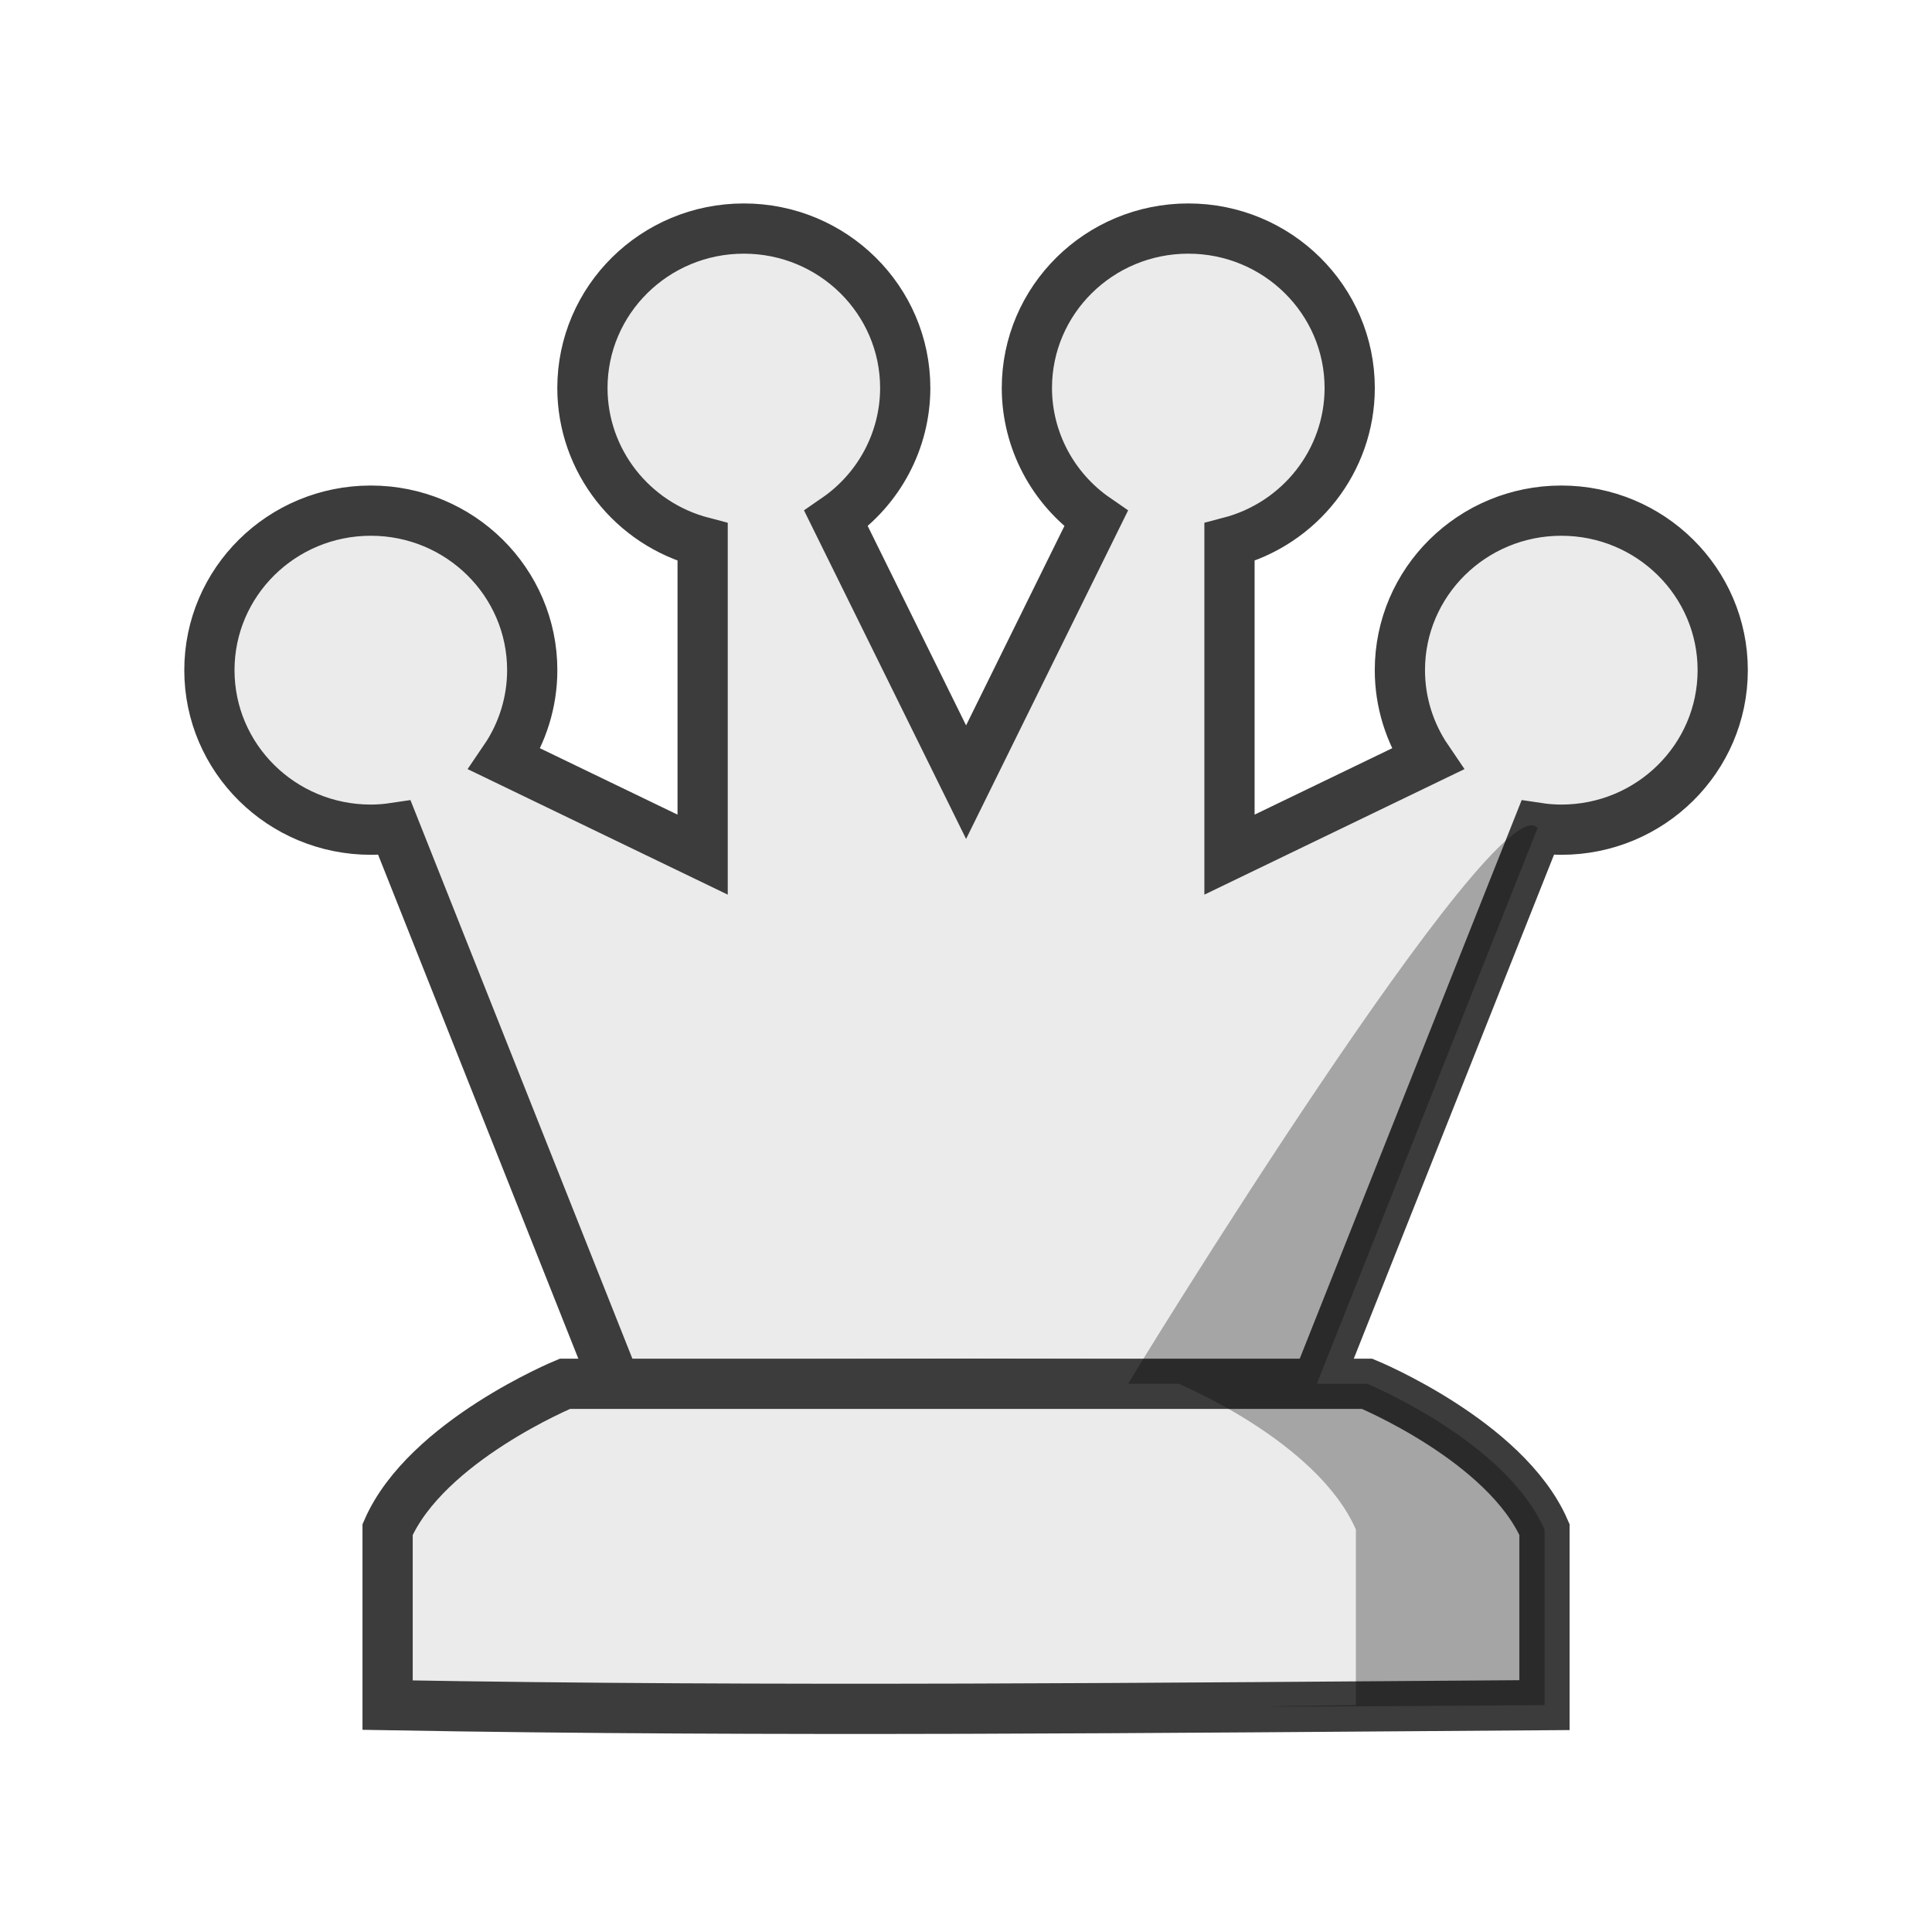
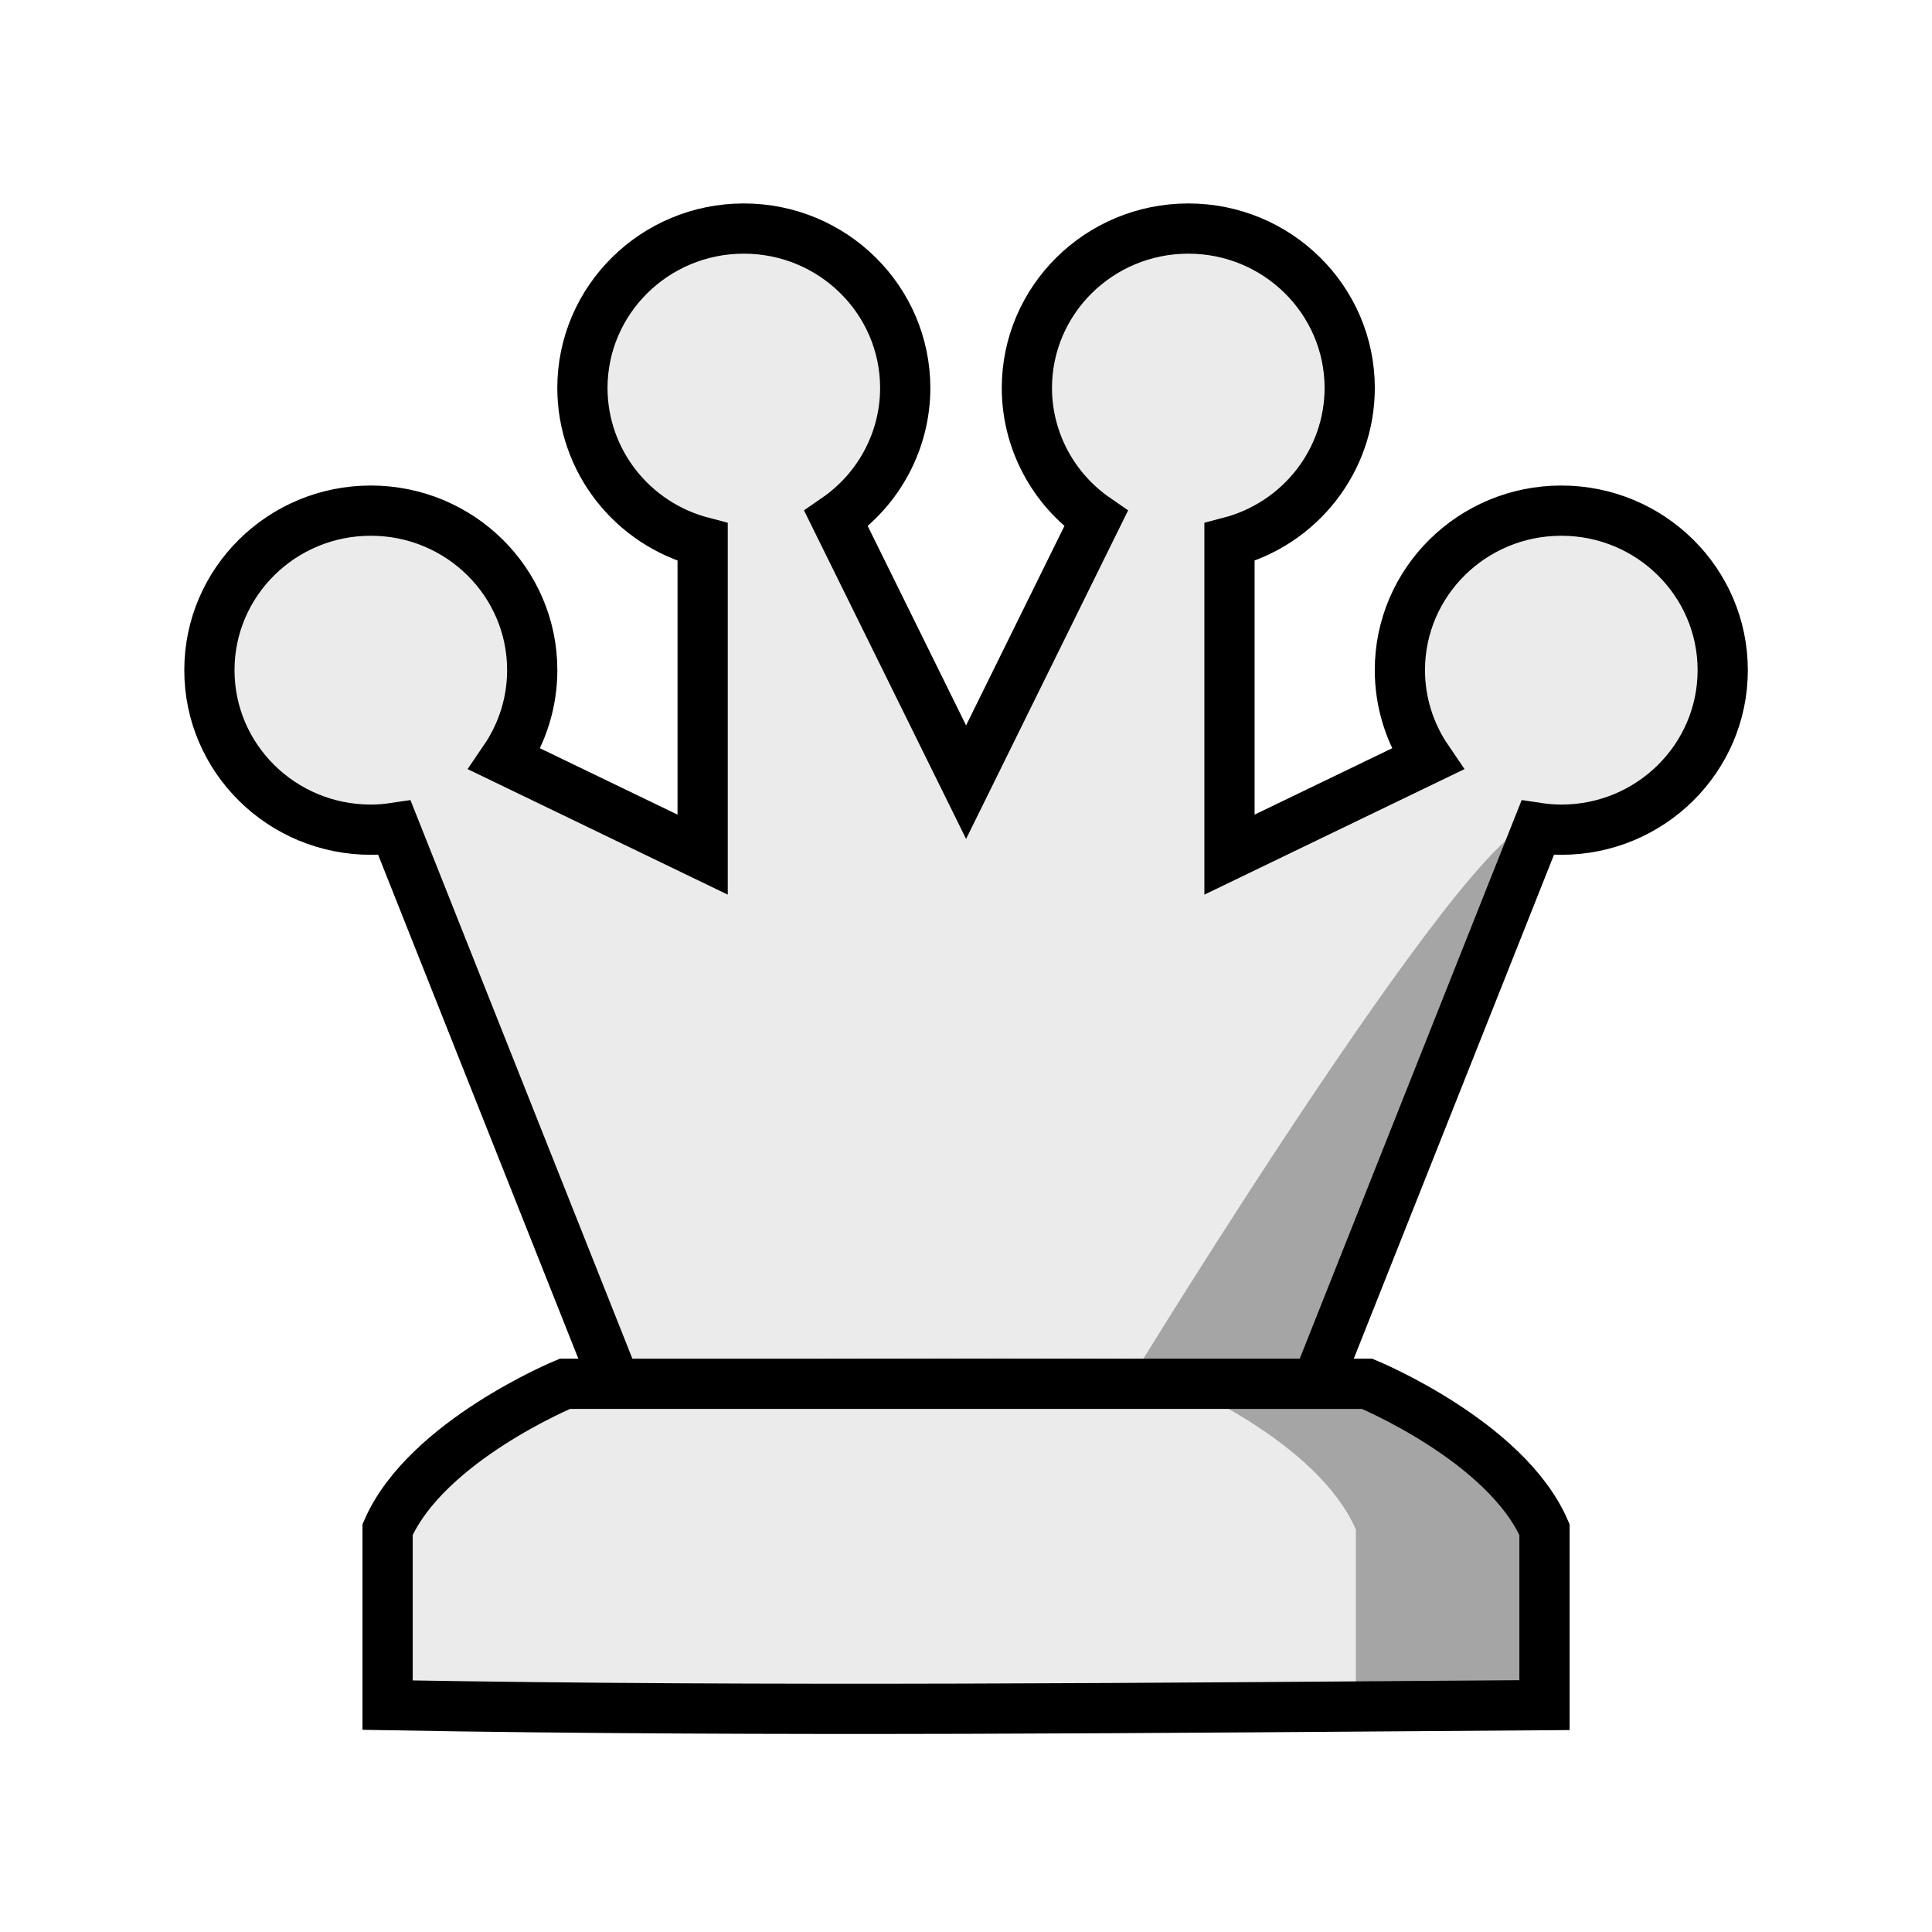
<svg xmlns="http://www.w3.org/2000/svg" width="50mm" height="50mm" clip-rule="evenodd" fill-rule="evenodd" image-rendering="optimizeQuality" shape-rendering="geometricPrecision" text-rendering="geometricPrecision" version="1.1" viewBox="0 0 50 50">
  <g transform="matrix(.26458 0 0 .26458 -538.3 976.13)">
-     <path d="m2107.3-3667c-8.72 0-15.787 6.989-15.786 15.607 0.01 7.077 4.837 13.261 11.76 15.067v30.566l-19.356-9.341c1.751-2.572 2.686-5.601 2.688-8.701 1e-3 -8.62-7.07-15.608-15.792-15.606-8.72 0-15.787 6.989-15.786 15.606 0 8.615 7.069 15.599 15.786 15.601 0.775 0 1.55-0.063 2.316-0.178l21.666 54.531 34.248-0.16 34.241 0.16 21.666-54.531c0.766 0.116 1.54 0.175 2.316 0.178 8.717 0 15.784-6.985 15.786-15.601 1e-3 -8.617-7.066-15.604-15.786-15.606-8.722 0-15.793 6.987-15.792 15.606 0 3.1 0.937 6.129 2.688 8.701l-19.356 9.341v-30.566c6.923-1.806 11.75-7.99 11.76-15.067 0-8.618-7.066-15.605-15.786-15.607-8.722 0-15.793 6.987-15.792 15.607 0.01 5.093 2.534 9.861 6.762 12.773l-12.708 25.771-12.714-25.771c4.228-2.912 6.752-7.68 6.762-12.773 0-8.62-7.07-15.608-15.792-15.607z" fill="#ebebeb" stroke="#3c3c3c" stroke-width="4.913" />
-     <path d="m2089.8-3554s-13.543 5.59-17.341 14.254v17.177c37.72 0.668 75.436 0.261 113.16 0v-17.177c-3.798-8.664-17.348-14.254-17.348-14.254z" fill="#ebebeb" stroke="#3c3c3c" stroke-width="4.913" />
+     <path d="m2107.3-3667c-8.72 0-15.787 6.989-15.786 15.607 0.01 7.077 4.837 13.261 11.76 15.067v30.566l-19.356-9.341c1.751-2.572 2.686-5.601 2.688-8.701 1e-3 -8.62-7.07-15.608-15.792-15.606-8.72 0-15.787 6.989-15.786 15.606 0 8.615 7.069 15.599 15.786 15.601 0.775 0 1.55-0.063 2.316-0.178l21.666 54.531 34.248-0.16 34.241 0.16 21.666-54.531c0.766 0.116 1.54 0.175 2.316 0.178 8.717 0 15.784-6.985 15.786-15.601 1e-3 -8.617-7.066-15.604-15.786-15.606-8.722 0-15.793 6.987-15.792 15.606 0 3.1 0.937 6.129 2.688 8.701l-19.356 9.341v-30.566c6.923-1.806 11.75-7.99 11.76-15.067 0-8.618-7.066-15.605-15.786-15.607-8.722 0-15.793 6.987-15.792 15.607 0.01 5.093 2.534 9.861 6.762 12.773l-12.708 25.771-12.714-25.771c4.228-2.912 6.752-7.68 6.762-12.773 0-8.62-7.07-15.608-15.792-15.607z" fill="#ebebeb" stroke="#000" stroke-width="4.913" />
+     <path d="m2089.8-3554s-13.543 5.59-17.341 14.254v17.177c37.72 0.668 75.436 0.261 113.16 0v-17.177c-3.798-8.664-17.348-14.254-17.348-14.254z" fill="#ebebeb" stroke="#000" stroke-width="4.913" />
    <path d="m2144.9-3554h4.925c-3e-4 0 13.548 5.59 17.346 14.253v17.178s-28.192 0.325 18.452 0v-17.178c-3.798-8.664-17.347-14.253-17.346-14.253h-4.925l21.598-54.371c-3.905-4.618-39.853 53.889-40.05 54.371z" opacity=".3" />
  </g>
</svg>
